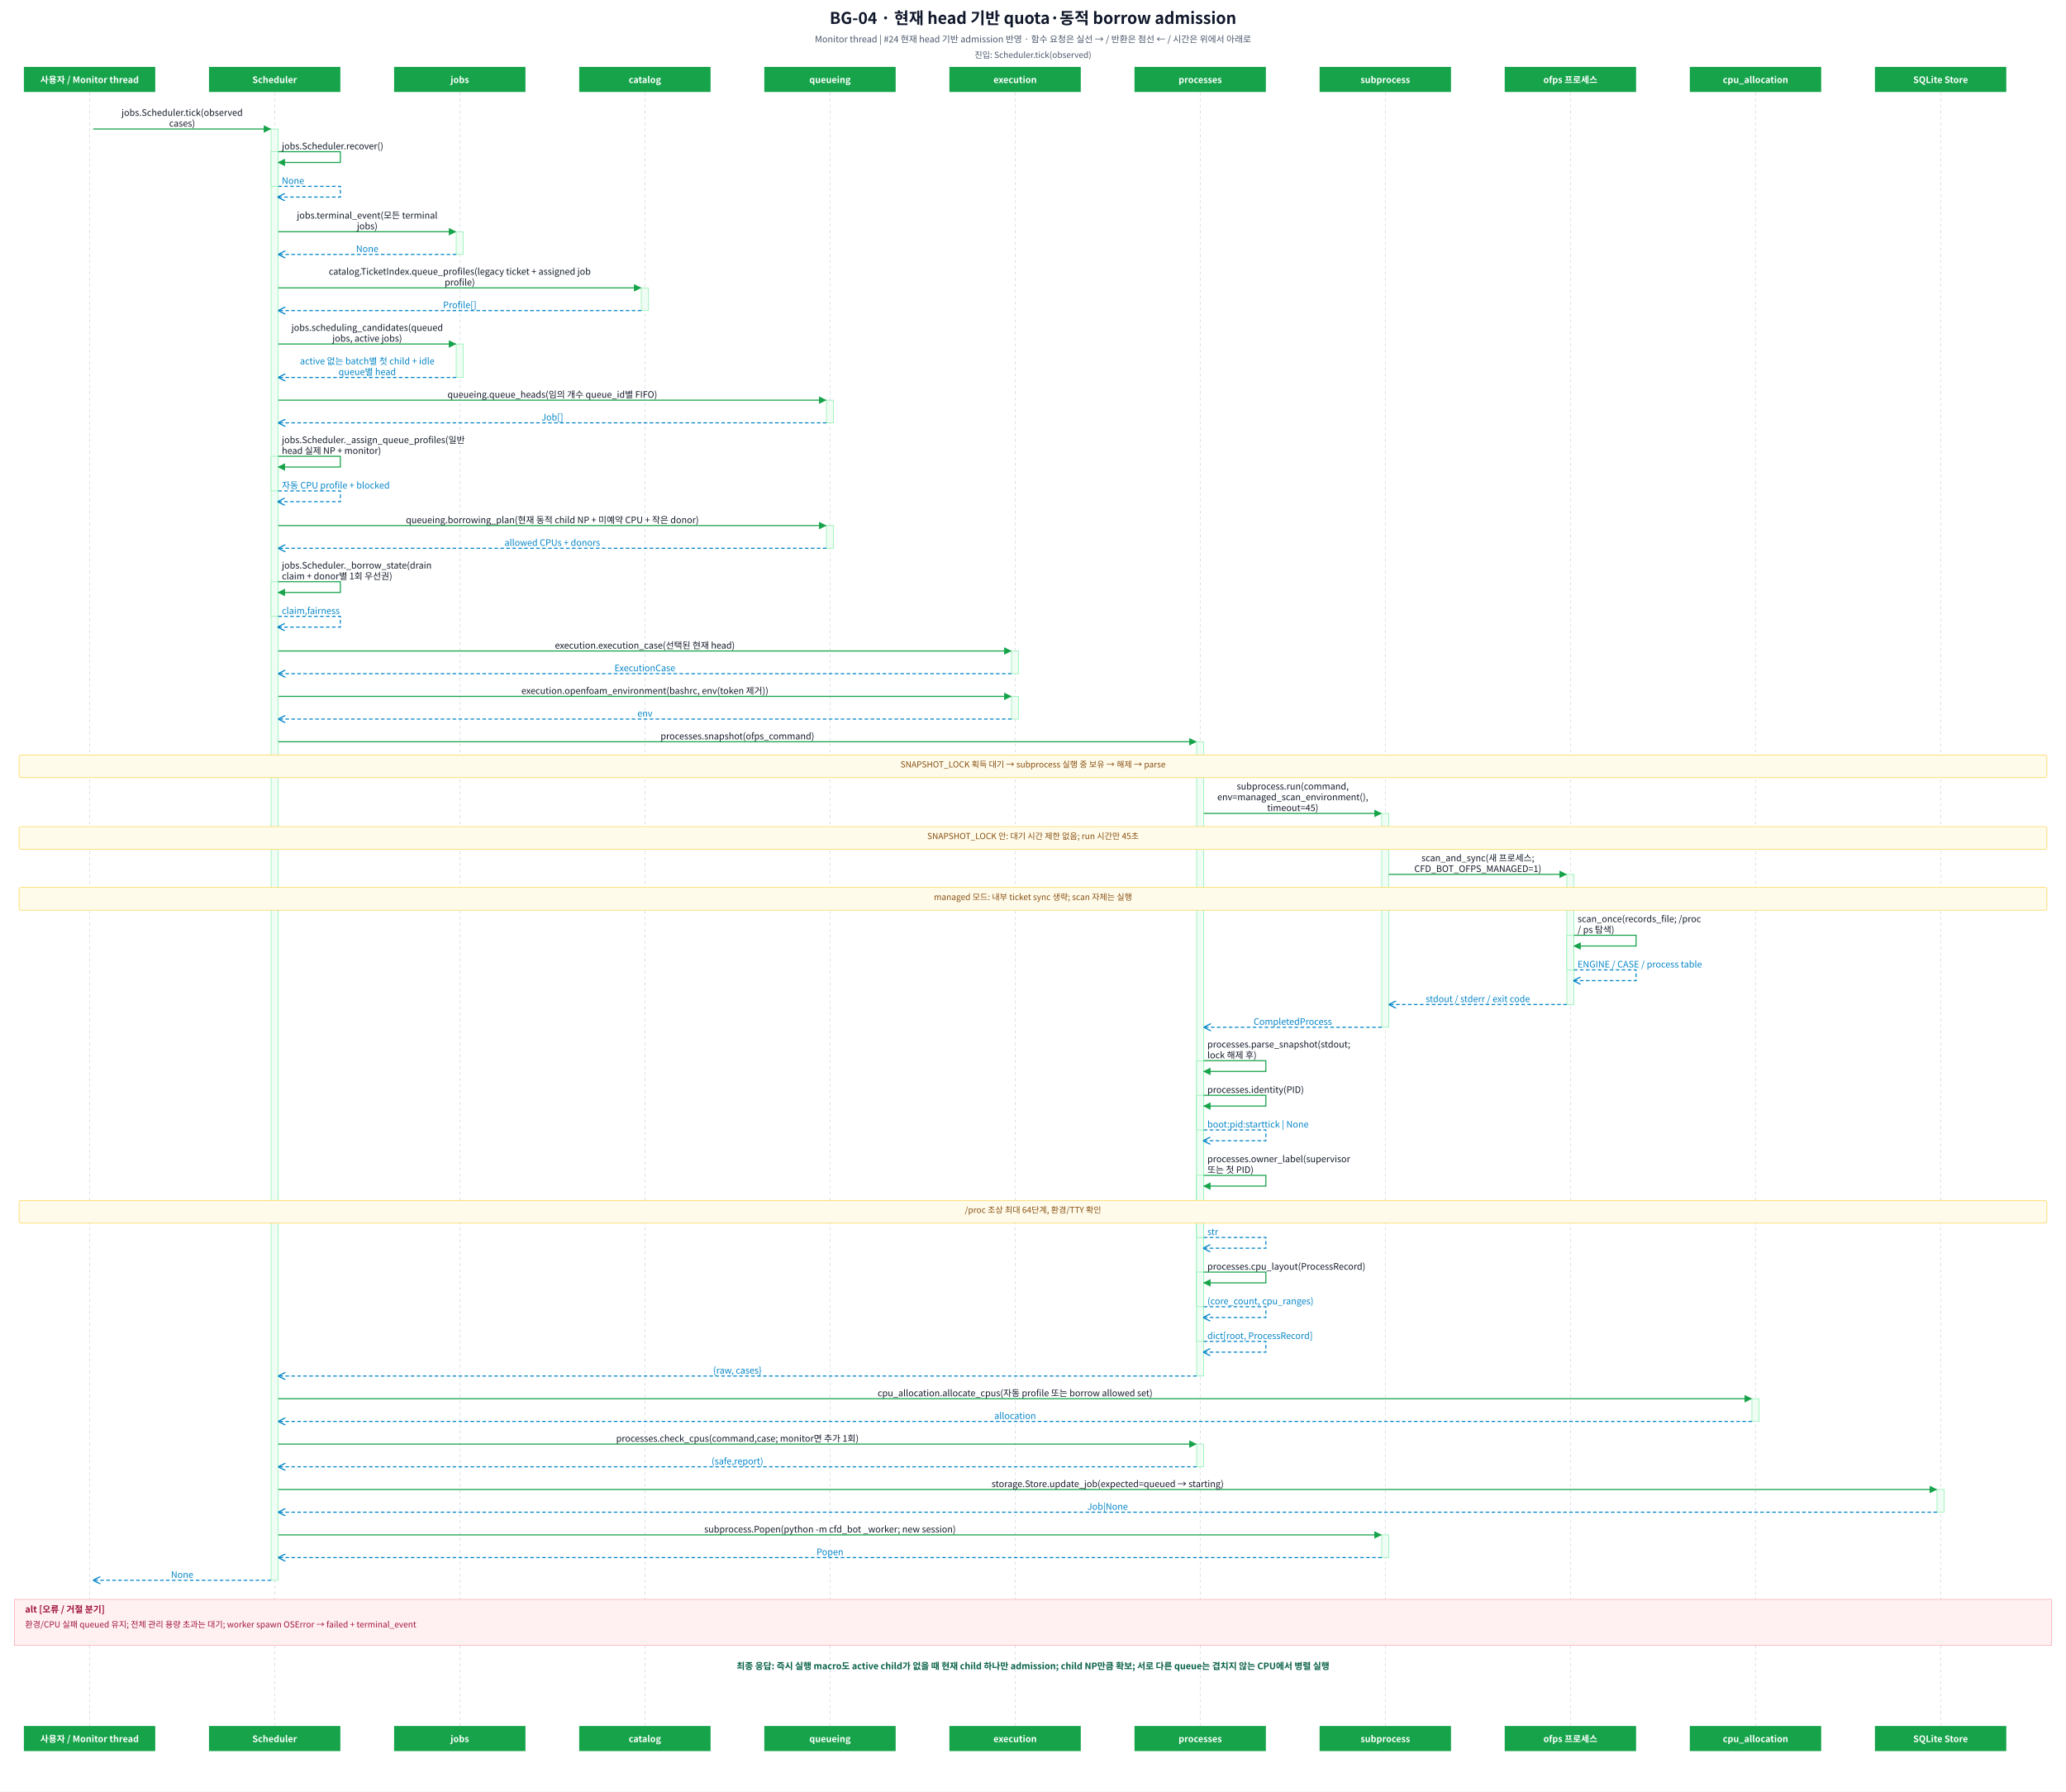
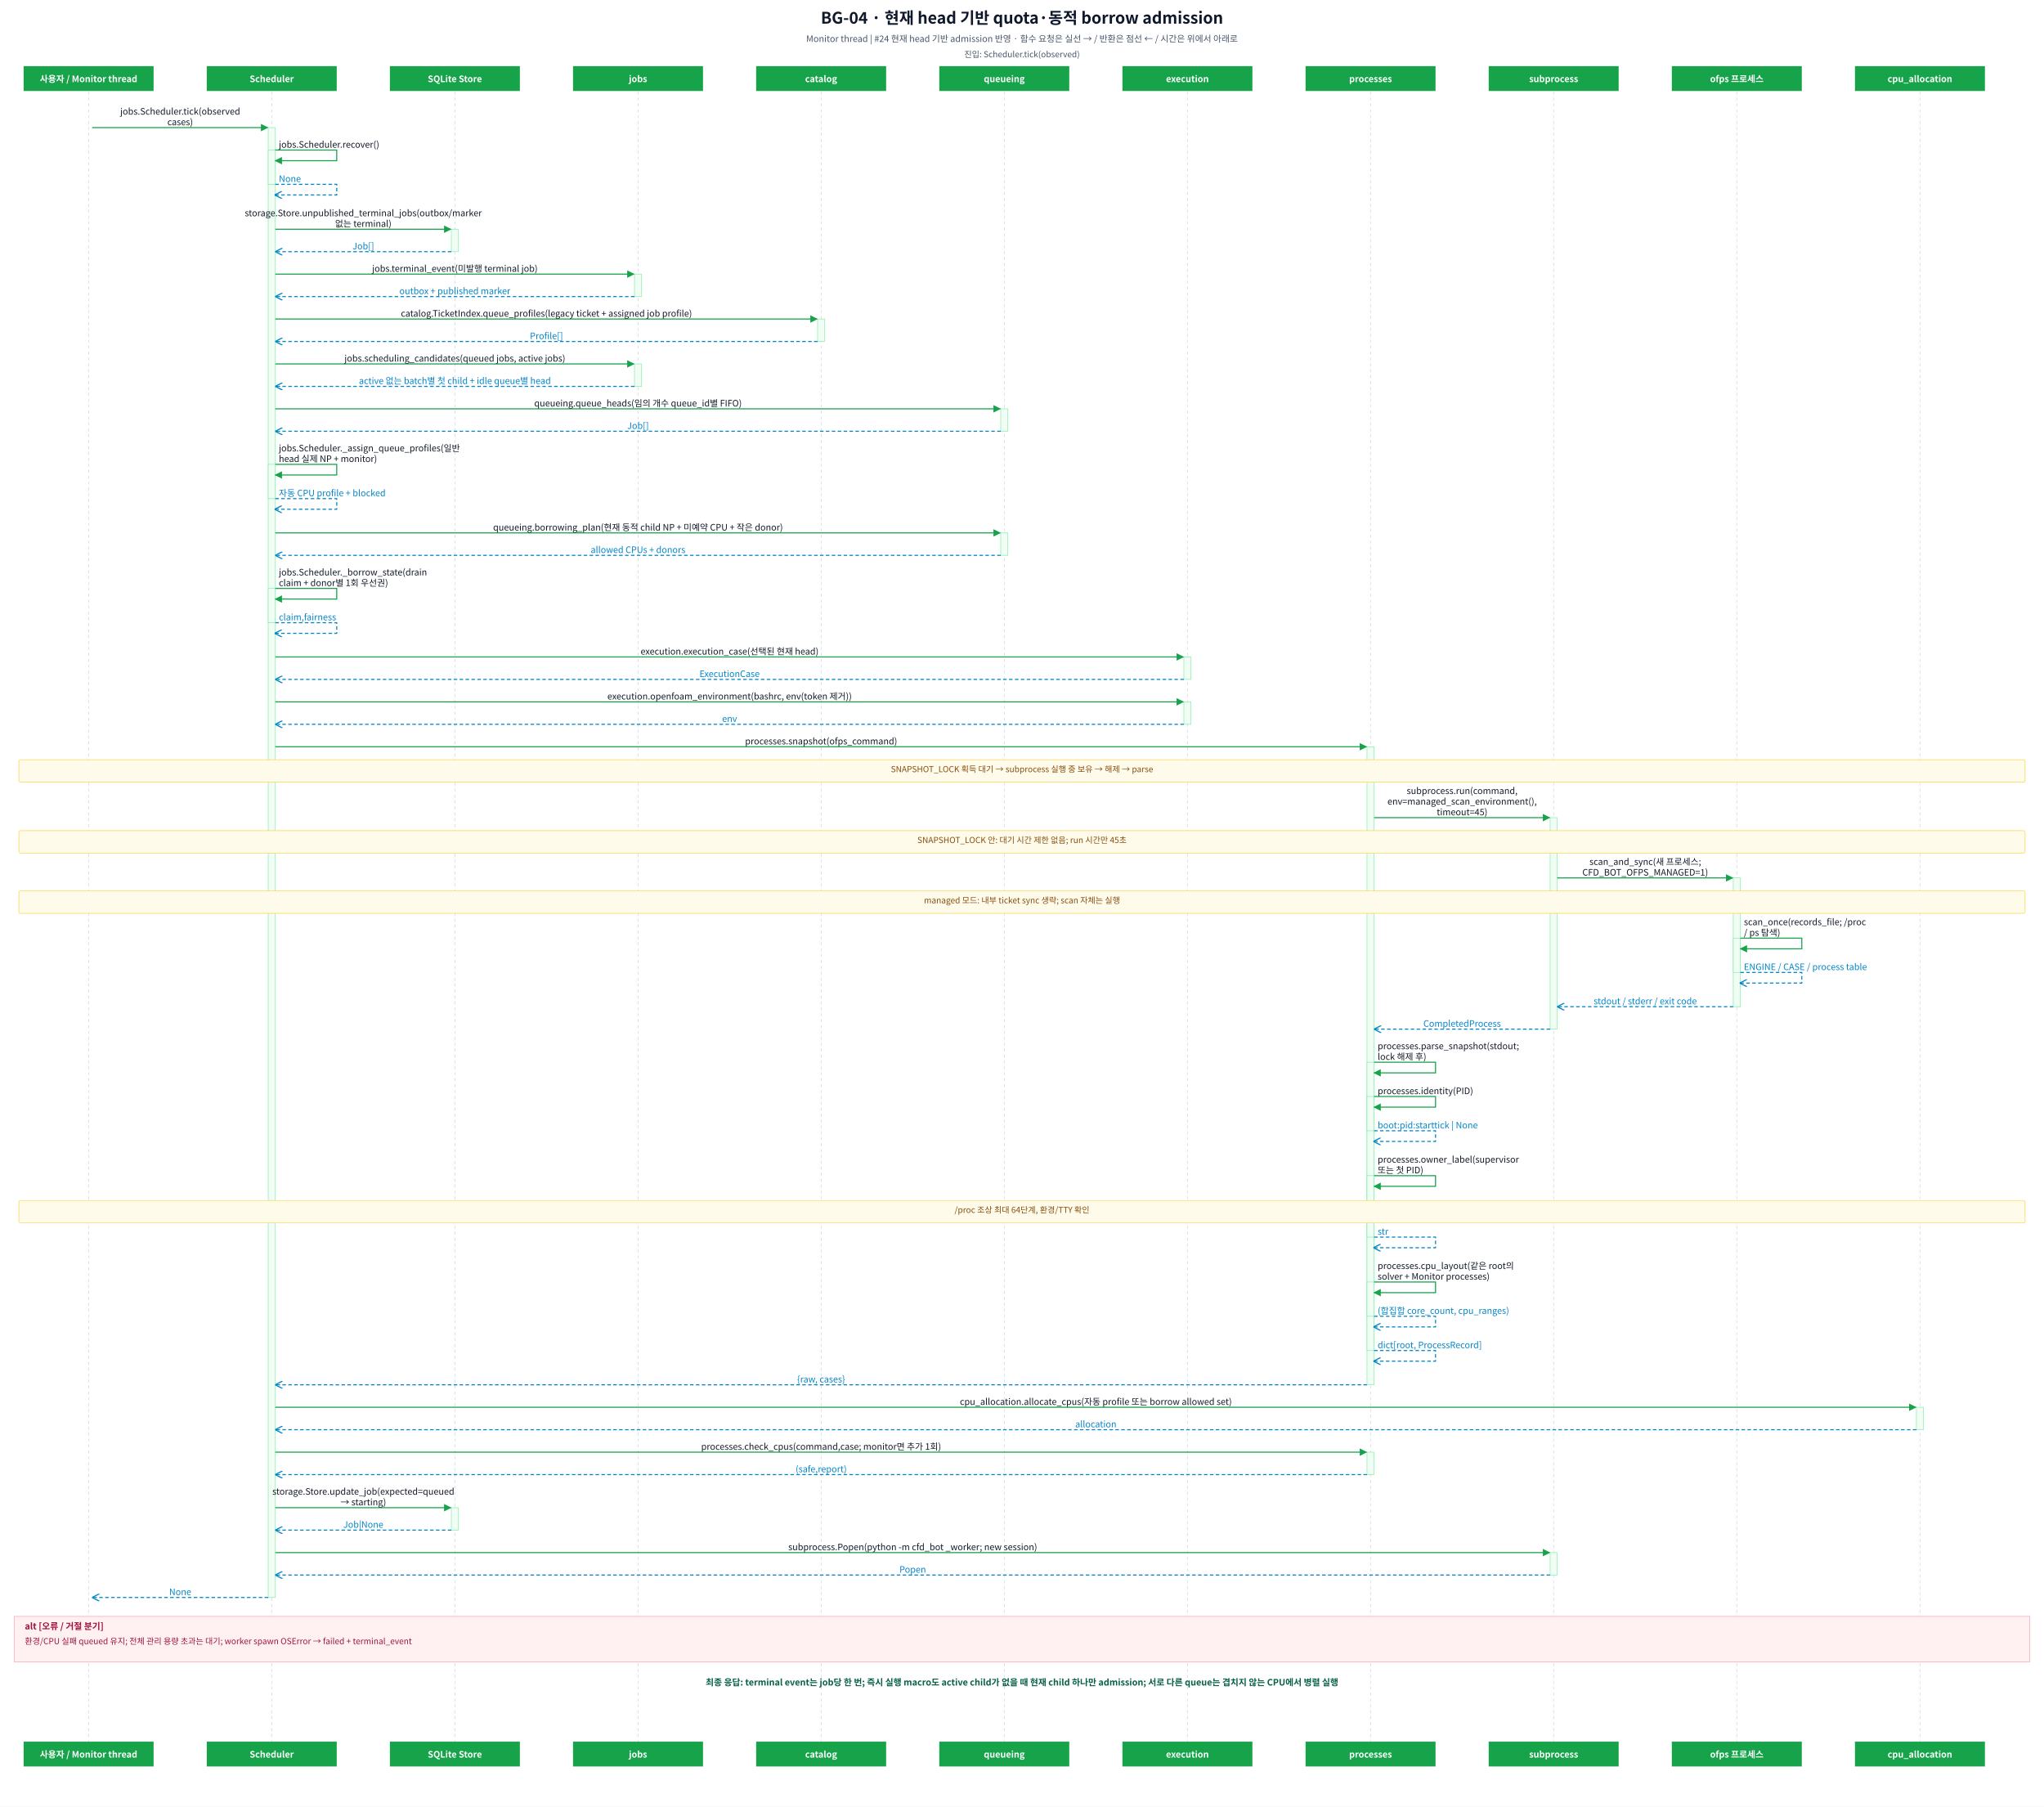
- <svg xmlns="http://www.w3.org/2000/svg" width="3460" height="3000" viewBox="0 0 3460 3000" role="img" aria-label="현재 head 기반 quota·동적 borrow admission">
+ <svg xmlns="http://www.w3.org/2000/svg" width="3460" height="3058" viewBox="0 0 3460 3058" role="img" aria-label="현재 head 기반 quota·동적 borrow admission">
  <defs>
    <marker id="req" viewBox="0 0 10 10" refX="9" refY="5" markerWidth="7" markerHeight="7" orient="auto-start-reverse">
      <path d="M0 0 L10 5 L0 10 z" fill="#16a34a" />
    </marker>
    <marker id="ret" viewBox="0 0 10 10" refX="9" refY="5" markerWidth="7" markerHeight="7" orient="auto-start-reverse">
      <path d="M0 0 L10 5 L0 10" fill="none" stroke="#0284c7" stroke-width="1.5" />
    </marker>
  </defs>
  <rect width="100%" height="100%" fill="white" />
  <g font-family="Noto Sans CJK KR, sans-serif">
    <text x="1730.0" y="40" text-anchor="middle" font-size="27" fill="#0f172a" font-weight="700">BG-04 · 현재 head 기반 quota·동적 borrow admission</text>
    <text x="1730.0" y="71" text-anchor="middle" font-size="15" fill="#475569">Monitor thread | #24 현재 head 기반 admission 반영 · 함수 요청은 실선 → / 반환은 점선 ← / 시간은 위에서 아래로</text>
    <text x="1730.0" y="97" text-anchor="middle" font-size="14" fill="#475569">진입: Scheduler.tick(observed)</text>
-     <path d="M150.0,155 V2890" stroke="#cbd5e1" stroke-dasharray="5 5" />
+     <path d="M150.0,155 V2948" stroke="#cbd5e1" stroke-dasharray="5 5" />
    <rect x="40.0" y="112" width="220" height="42" fill="#16a34a" />
    <text x="150.0" y="139" text-anchor="middle" font-size="15" fill="white" font-weight="700">사용자 / Monitor thread</text>
-     <rect x="40.0" y="2890" width="220" height="42" fill="#16a34a" />
-     <text x="150.0" y="2917" text-anchor="middle" font-size="15" fill="white" font-weight="700">사용자 / Monitor thread</text>
-     <path d="M460.0,155 V2890" stroke="#cbd5e1" stroke-dasharray="5 5" />
+     <rect x="40.0" y="2948" width="220" height="42" fill="#16a34a" />
+     <text x="150.0" y="2975" text-anchor="middle" font-size="15" fill="white" font-weight="700">사용자 / Monitor thread</text>
+     <path d="M460.0,155 V2948" stroke="#cbd5e1" stroke-dasharray="5 5" />
    <rect x="350.0" y="112" width="220" height="42" fill="#16a34a" />
    <text x="460.0" y="139" text-anchor="middle" font-size="15" fill="white" font-weight="700">Scheduler</text>
-     <rect x="350.0" y="2890" width="220" height="42" fill="#16a34a" />
-     <text x="460.0" y="2917" text-anchor="middle" font-size="15" fill="white" font-weight="700">Scheduler</text>
-     <path d="M770.0,155 V2890" stroke="#cbd5e1" stroke-dasharray="5 5" />
+     <rect x="350.0" y="2948" width="220" height="42" fill="#16a34a" />
+     <text x="460.0" y="2975" text-anchor="middle" font-size="15" fill="white" font-weight="700">Scheduler</text>
+     <path d="M770.0,155 V2948" stroke="#cbd5e1" stroke-dasharray="5 5" />
    <rect x="660.0" y="112" width="220" height="42" fill="#16a34a" />
-     <text x="770.0" y="139" text-anchor="middle" font-size="15" fill="white" font-weight="700">jobs</text>
-     <rect x="660.0" y="2890" width="220" height="42" fill="#16a34a" />
-     <text x="770.0" y="2917" text-anchor="middle" font-size="15" fill="white" font-weight="700">jobs</text>
-     <path d="M1080.0,155 V2890" stroke="#cbd5e1" stroke-dasharray="5 5" />
+     <text x="770.0" y="139" text-anchor="middle" font-size="15" fill="white" font-weight="700">SQLite Store</text>
+     <rect x="660.0" y="2948" width="220" height="42" fill="#16a34a" />
+     <text x="770.0" y="2975" text-anchor="middle" font-size="15" fill="white" font-weight="700">SQLite Store</text>
+     <path d="M1080.0,155 V2948" stroke="#cbd5e1" stroke-dasharray="5 5" />
    <rect x="970.0" y="112" width="220" height="42" fill="#16a34a" />
-     <text x="1080.0" y="139" text-anchor="middle" font-size="15" fill="white" font-weight="700">catalog</text>
-     <rect x="970.0" y="2890" width="220" height="42" fill="#16a34a" />
-     <text x="1080.0" y="2917" text-anchor="middle" font-size="15" fill="white" font-weight="700">catalog</text>
-     <path d="M1390.0,155 V2890" stroke="#cbd5e1" stroke-dasharray="5 5" />
+     <text x="1080.0" y="139" text-anchor="middle" font-size="15" fill="white" font-weight="700">jobs</text>
+     <rect x="970.0" y="2948" width="220" height="42" fill="#16a34a" />
+     <text x="1080.0" y="2975" text-anchor="middle" font-size="15" fill="white" font-weight="700">jobs</text>
+     <path d="M1390.0,155 V2948" stroke="#cbd5e1" stroke-dasharray="5 5" />
    <rect x="1280.0" y="112" width="220" height="42" fill="#16a34a" />
-     <text x="1390.0" y="139" text-anchor="middle" font-size="15" fill="white" font-weight="700">queueing</text>
-     <rect x="1280.0" y="2890" width="220" height="42" fill="#16a34a" />
-     <text x="1390.0" y="2917" text-anchor="middle" font-size="15" fill="white" font-weight="700">queueing</text>
-     <path d="M1700.0,155 V2890" stroke="#cbd5e1" stroke-dasharray="5 5" />
+     <text x="1390.0" y="139" text-anchor="middle" font-size="15" fill="white" font-weight="700">catalog</text>
+     <rect x="1280.0" y="2948" width="220" height="42" fill="#16a34a" />
+     <text x="1390.0" y="2975" text-anchor="middle" font-size="15" fill="white" font-weight="700">catalog</text>
+     <path d="M1700.0,155 V2948" stroke="#cbd5e1" stroke-dasharray="5 5" />
    <rect x="1590.0" y="112" width="220" height="42" fill="#16a34a" />
-     <text x="1700.0" y="139" text-anchor="middle" font-size="15" fill="white" font-weight="700">execution</text>
-     <rect x="1590.0" y="2890" width="220" height="42" fill="#16a34a" />
-     <text x="1700.0" y="2917" text-anchor="middle" font-size="15" fill="white" font-weight="700">execution</text>
-     <path d="M2010.0,155 V2890" stroke="#cbd5e1" stroke-dasharray="5 5" />
+     <text x="1700.0" y="139" text-anchor="middle" font-size="15" fill="white" font-weight="700">queueing</text>
+     <rect x="1590.0" y="2948" width="220" height="42" fill="#16a34a" />
+     <text x="1700.0" y="2975" text-anchor="middle" font-size="15" fill="white" font-weight="700">queueing</text>
+     <path d="M2010.0,155 V2948" stroke="#cbd5e1" stroke-dasharray="5 5" />
    <rect x="1900.0" y="112" width="220" height="42" fill="#16a34a" />
-     <text x="2010.0" y="139" text-anchor="middle" font-size="15" fill="white" font-weight="700">processes</text>
-     <rect x="1900.0" y="2890" width="220" height="42" fill="#16a34a" />
-     <text x="2010.0" y="2917" text-anchor="middle" font-size="15" fill="white" font-weight="700">processes</text>
-     <path d="M2320.0,155 V2890" stroke="#cbd5e1" stroke-dasharray="5 5" />
+     <text x="2010.0" y="139" text-anchor="middle" font-size="15" fill="white" font-weight="700">execution</text>
+     <rect x="1900.0" y="2948" width="220" height="42" fill="#16a34a" />
+     <text x="2010.0" y="2975" text-anchor="middle" font-size="15" fill="white" font-weight="700">execution</text>
+     <path d="M2320.0,155 V2948" stroke="#cbd5e1" stroke-dasharray="5 5" />
    <rect x="2210.0" y="112" width="220" height="42" fill="#16a34a" />
-     <text x="2320.0" y="139" text-anchor="middle" font-size="15" fill="white" font-weight="700">subprocess</text>
-     <rect x="2210.0" y="2890" width="220" height="42" fill="#16a34a" />
-     <text x="2320.0" y="2917" text-anchor="middle" font-size="15" fill="white" font-weight="700">subprocess</text>
-     <path d="M2630.0,155 V2890" stroke="#cbd5e1" stroke-dasharray="5 5" />
+     <text x="2320.0" y="139" text-anchor="middle" font-size="15" fill="white" font-weight="700">processes</text>
+     <rect x="2210.0" y="2948" width="220" height="42" fill="#16a34a" />
+     <text x="2320.0" y="2975" text-anchor="middle" font-size="15" fill="white" font-weight="700">processes</text>
+     <path d="M2630.0,155 V2948" stroke="#cbd5e1" stroke-dasharray="5 5" />
    <rect x="2520.0" y="112" width="220" height="42" fill="#16a34a" />
-     <text x="2630.0" y="139" text-anchor="middle" font-size="15" fill="white" font-weight="700">ofps 프로세스</text>
-     <rect x="2520.0" y="2890" width="220" height="42" fill="#16a34a" />
-     <text x="2630.0" y="2917" text-anchor="middle" font-size="15" fill="white" font-weight="700">ofps 프로세스</text>
-     <path d="M2940.0,155 V2890" stroke="#cbd5e1" stroke-dasharray="5 5" />
+     <text x="2630.0" y="139" text-anchor="middle" font-size="15" fill="white" font-weight="700">subprocess</text>
+     <rect x="2520.0" y="2948" width="220" height="42" fill="#16a34a" />
+     <text x="2630.0" y="2975" text-anchor="middle" font-size="15" fill="white" font-weight="700">subprocess</text>
+     <path d="M2940.0,155 V2948" stroke="#cbd5e1" stroke-dasharray="5 5" />
    <rect x="2830.0" y="112" width="220" height="42" fill="#16a34a" />
-     <text x="2940.0" y="139" text-anchor="middle" font-size="15" fill="white" font-weight="700">cpu_allocation</text>
-     <rect x="2830.0" y="2890" width="220" height="42" fill="#16a34a" />
-     <text x="2940.0" y="2917" text-anchor="middle" font-size="15" fill="white" font-weight="700">cpu_allocation</text>
-     <path d="M3250.0,155 V2890" stroke="#cbd5e1" stroke-dasharray="5 5" />
+     <text x="2940.0" y="139" text-anchor="middle" font-size="15" fill="white" font-weight="700">ofps 프로세스</text>
+     <rect x="2830.0" y="2948" width="220" height="42" fill="#16a34a" />
+     <text x="2940.0" y="2975" text-anchor="middle" font-size="15" fill="white" font-weight="700">ofps 프로세스</text>
+     <path d="M3250.0,155 V2948" stroke="#cbd5e1" stroke-dasharray="5 5" />
    <rect x="3140.0" y="112" width="220" height="42" fill="#16a34a" />
-     <text x="3250.0" y="139" text-anchor="middle" font-size="15" fill="white" font-weight="700">SQLite Store</text>
-     <rect x="3140.0" y="2890" width="220" height="42" fill="#16a34a" />
-     <text x="3250.0" y="2917" text-anchor="middle" font-size="15" fill="white" font-weight="700">SQLite Store</text>
-     <rect x="454.0" y="216" width="12" height="2430" fill="#f0fdf4" stroke="#86efac" />
-     <rect x="2004.0" y="1242" width="12" height="1062" fill="#f0fdf4" stroke="#86efac" />
-     <rect x="2004.0" y="1776" width="12" height="470" fill="#f0fdf4" stroke="#86efac" />
-     <rect x="2314.0" y="1362" width="12" height="358" fill="#f0fdf4" stroke="#86efac" />
-     <rect x="2624.0" y="1464" width="12" height="218" fill="#f0fdf4" stroke="#86efac" />
-     <rect x="2004.0" y="1968" width="12" height="104" fill="#f0fdf4" stroke="#86efac" />
+     <text x="3250.0" y="139" text-anchor="middle" font-size="15" fill="white" font-weight="700">cpu_allocation</text>
+     <rect x="3140.0" y="2948" width="220" height="42" fill="#16a34a" />
+     <text x="3250.0" y="2975" text-anchor="middle" font-size="15" fill="white" font-weight="700">cpu_allocation</text>
+     <rect x="454.0" y="216" width="12" height="2488" fill="#f0fdf4" stroke="#86efac" />
+     <rect x="2314.0" y="1264" width="12" height="1080" fill="#f0fdf4" stroke="#86efac" />
+     <rect x="2314.0" y="1798" width="12" height="488" fill="#f0fdf4" stroke="#86efac" />
+     <rect x="2624.0" y="1384" width="12" height="358" fill="#f0fdf4" stroke="#86efac" />
+     <rect x="2934.0" y="1486" width="12" height="218" fill="#f0fdf4" stroke="#86efac" />
+     <rect x="2314.0" y="1990" width="12" height="104" fill="#f0fdf4" stroke="#86efac" />
    <rect x="454.0" y="254" width="12" height="58" fill="#f0fdf4" stroke="#86efac" />
-     <rect x="454.0" y="764" width="12" height="58" fill="#f0fdf4" stroke="#86efac" />
-     <rect x="454.0" y="974" width="12" height="58" fill="#f0fdf4" stroke="#86efac" />
-     <rect x="2624.0" y="1566" width="12" height="58" fill="#f0fdf4" stroke="#86efac" />
-     <rect x="2004.0" y="1834" width="12" height="58" fill="#f0fdf4" stroke="#86efac" />
-     <rect x="2004.0" y="2130" width="12" height="58" fill="#f0fdf4" stroke="#86efac" />
-     <rect x="764.0" y="576" width="12" height="56" fill="#f0fdf4" stroke="#86efac" />
+     <rect x="454.0" y="786" width="12" height="58" fill="#f0fdf4" stroke="#86efac" />
+     <rect x="454.0" y="996" width="12" height="58" fill="#f0fdf4" stroke="#86efac" />
+     <rect x="2934.0" y="1588" width="12" height="58" fill="#f0fdf4" stroke="#86efac" />
+     <rect x="2314.0" y="1856" width="12" height="58" fill="#f0fdf4" stroke="#86efac" />
+     <rect x="2314.0" y="2170" width="12" height="58" fill="#f0fdf4" stroke="#86efac" />
    <rect x="764.0" y="388" width="12" height="38" fill="#f0fdf4" stroke="#86efac" />
-     <rect x="1074.0" y="482" width="12" height="38" fill="#f0fdf4" stroke="#86efac" />
-     <rect x="1384.0" y="670" width="12" height="38" fill="#f0fdf4" stroke="#86efac" />
-     <rect x="1384.0" y="880" width="12" height="38" fill="#f0fdf4" stroke="#86efac" />
-     <rect x="1694.0" y="1090" width="12" height="38" fill="#f0fdf4" stroke="#86efac" />
-     <rect x="1694.0" y="1166" width="12" height="38" fill="#f0fdf4" stroke="#86efac" />
-     <rect x="2934.0" y="2342" width="12" height="38" fill="#f0fdf4" stroke="#86efac" />
-     <rect x="2004.0" y="2418" width="12" height="38" fill="#f0fdf4" stroke="#86efac" />
-     <rect x="3244.0" y="2494" width="12" height="38" fill="#f0fdf4" stroke="#86efac" />
-     <rect x="2314.0" y="2570" width="12" height="38" fill="#f0fdf4" stroke="#86efac" />
+     <rect x="1074.0" y="464" width="12" height="38" fill="#f0fdf4" stroke="#86efac" />
+     <rect x="1384.0" y="540" width="12" height="38" fill="#f0fdf4" stroke="#86efac" />
+     <rect x="1074.0" y="616" width="12" height="38" fill="#f0fdf4" stroke="#86efac" />
+     <rect x="1694.0" y="692" width="12" height="38" fill="#f0fdf4" stroke="#86efac" />
+     <rect x="1694.0" y="902" width="12" height="38" fill="#f0fdf4" stroke="#86efac" />
+     <rect x="2004.0" y="1112" width="12" height="38" fill="#f0fdf4" stroke="#86efac" />
+     <rect x="2004.0" y="1188" width="12" height="38" fill="#f0fdf4" stroke="#86efac" />
+     <rect x="3244.0" y="2382" width="12" height="38" fill="#f0fdf4" stroke="#86efac" />
+     <rect x="2314.0" y="2458" width="12" height="38" fill="#f0fdf4" stroke="#86efac" />
+     <rect x="764.0" y="2552" width="12" height="38" fill="#f0fdf4" stroke="#86efac" />
+     <rect x="2624.0" y="2628" width="12" height="38" fill="#f0fdf4" stroke="#86efac" />
    <path d="M156.0,216 H453.0" fill="none" stroke="#16a34a" stroke-width="1.8" marker-end="url(#req)" />
    <text x="305.0" y="194" text-anchor="middle" font-size="15" fill="#111827">jobs.Scheduler.tick(observed</text>
    <text x="305.0" y="212" text-anchor="middle" font-size="15" fill="#111827">cases)</text>
    <path d="M466.0,254 H570.0 V272 H466.0" fill="none" stroke="#16a34a" stroke-width="1.8" marker-end="url(#req)" />
    <text x="472.0" y="250" text-anchor="start" font-size="15" fill="#111827">jobs.Scheduler.recover()</text>
    <path d="M466.0,312 H570.0 V330 H466.0" fill="none" stroke="#0284c7" stroke-width="1.8" stroke-dasharray="6 4" marker-end="url(#ret)" />
    <text x="472.0" y="308" text-anchor="start" font-size="15" fill="#0284c7">None</text>
    <path d="M466.0,388 H763.0" fill="none" stroke="#16a34a" stroke-width="1.8" marker-end="url(#req)" />
-     <text x="615.0" y="366" text-anchor="middle" font-size="15" fill="#111827">jobs.terminal_event(모든 terminal</text>
-     <text x="615.0" y="384" text-anchor="middle" font-size="15" fill="#111827">jobs)</text>
+     <text x="615.0" y="366" text-anchor="middle" font-size="15" fill="#111827">storage.Store.unpublished_terminal_jobs(outbox/marker</text>
+     <text x="615.0" y="384" text-anchor="middle" font-size="15" fill="#111827">없는 terminal)</text>
    <path d="M764.0,426 H467.0" fill="none" stroke="#0284c7" stroke-width="1.8" stroke-dasharray="6 4" marker-end="url(#ret)" />
-     <text x="615.0" y="422" text-anchor="middle" font-size="15" fill="#0284c7">None</text>
-     <path d="M466.0,482 H1073.0" fill="none" stroke="#16a34a" stroke-width="1.8" marker-end="url(#req)" />
-     <text x="770.0" y="460" text-anchor="middle" font-size="15" fill="#111827">catalog.TicketIndex.queue_profiles(legacy ticket + assigned job</text>
-     <text x="770.0" y="478" text-anchor="middle" font-size="15" fill="#111827">profile)</text>
-     <path d="M1074.0,520 H467.0" fill="none" stroke="#0284c7" stroke-width="1.8" stroke-dasharray="6 4" marker-end="url(#ret)" />
-     <text x="770.0" y="516" text-anchor="middle" font-size="15" fill="#0284c7">Profile[]</text>
-     <path d="M466.0,576 H763.0" fill="none" stroke="#16a34a" stroke-width="1.8" marker-end="url(#req)" />
-     <text x="615.0" y="554" text-anchor="middle" font-size="15" fill="#111827">jobs.scheduling_candidates(queued</text>
-     <text x="615.0" y="572" text-anchor="middle" font-size="15" fill="#111827">jobs, active jobs)</text>
-     <path d="M764.0,632 H467.0" fill="none" stroke="#0284c7" stroke-width="1.8" stroke-dasharray="6 4" marker-end="url(#ret)" />
-     <text x="615.0" y="610" text-anchor="middle" font-size="15" fill="#0284c7">active 없는 batch별 첫 child + idle</text>
-     <text x="615.0" y="628" text-anchor="middle" font-size="15" fill="#0284c7">queue별 head</text>
-     <path d="M466.0,670 H1383.0" fill="none" stroke="#16a34a" stroke-width="1.8" marker-end="url(#req)" />
-     <text x="925.0" y="666" text-anchor="middle" font-size="15" fill="#111827">queueing.queue_heads(임의 개수 queue_id별 FIFO)</text>
-     <path d="M1384.0,708 H467.0" fill="none" stroke="#0284c7" stroke-width="1.8" stroke-dasharray="6 4" marker-end="url(#ret)" />
-     <text x="925.0" y="704" text-anchor="middle" font-size="15" fill="#0284c7">Job[]</text>
-     <path d="M466.0,764 H570.0 V782 H466.0" fill="none" stroke="#16a34a" stroke-width="1.8" marker-end="url(#req)" />
-     <text x="472.0" y="742" text-anchor="start" font-size="15" fill="#111827">jobs.Scheduler._assign_queue_profiles(일반</text>
-     <text x="472.0" y="760" text-anchor="start" font-size="15" fill="#111827">head 실제 NP + monitor)</text>
-     <path d="M466.0,822 H570.0 V840 H466.0" fill="none" stroke="#0284c7" stroke-width="1.8" stroke-dasharray="6 4" marker-end="url(#ret)" />
-     <text x="472.0" y="818" text-anchor="start" font-size="15" fill="#0284c7">자동 CPU profile + blocked</text>
-     <path d="M466.0,880 H1383.0" fill="none" stroke="#16a34a" stroke-width="1.8" marker-end="url(#req)" />
-     <text x="925.0" y="876" text-anchor="middle" font-size="15" fill="#111827">queueing.borrowing_plan(현재 동적 child NP + 미예약 CPU + 작은 donor)</text>
-     <path d="M1384.0,918 H467.0" fill="none" stroke="#0284c7" stroke-width="1.8" stroke-dasharray="6 4" marker-end="url(#ret)" />
-     <text x="925.0" y="914" text-anchor="middle" font-size="15" fill="#0284c7">allowed CPUs + donors</text>
-     <path d="M466.0,974 H570.0 V992 H466.0" fill="none" stroke="#16a34a" stroke-width="1.8" marker-end="url(#req)" />
-     <text x="472.0" y="952" text-anchor="start" font-size="15" fill="#111827">jobs.Scheduler._borrow_state(drain</text>
-     <text x="472.0" y="970" text-anchor="start" font-size="15" fill="#111827">claim + donor별 1회 우선권)</text>
-     <path d="M466.0,1032 H570.0 V1050 H466.0" fill="none" stroke="#0284c7" stroke-width="1.8" stroke-dasharray="6 4" marker-end="url(#ret)" />
-     <text x="472.0" y="1028" text-anchor="start" font-size="15" fill="#0284c7">claim,fairness</text>
-     <path d="M466.0,1090 H1693.0" fill="none" stroke="#16a34a" stroke-width="1.8" marker-end="url(#req)" />
-     <text x="1080.0" y="1086" text-anchor="middle" font-size="15" fill="#111827">execution.execution_case(선택된 현재 head)</text>
-     <path d="M1694.0,1128 H467.0" fill="none" stroke="#0284c7" stroke-width="1.8" stroke-dasharray="6 4" marker-end="url(#ret)" />
-     <text x="1080.0" y="1124" text-anchor="middle" font-size="15" fill="#0284c7">ExecutionCase</text>
-     <path d="M466.0,1166 H1693.0" fill="none" stroke="#16a34a" stroke-width="1.8" marker-end="url(#req)" />
-     <text x="1080.0" y="1162" text-anchor="middle" font-size="15" fill="#111827">execution.openfoam_environment(bashrc, env(token 제거))</text>
-     <path d="M1694.0,1204 H467.0" fill="none" stroke="#0284c7" stroke-width="1.8" stroke-dasharray="6 4" marker-end="url(#ret)" />
-     <text x="1080.0" y="1200" text-anchor="middle" font-size="15" fill="#0284c7">env</text>
-     <path d="M466.0,1242 H2003.0" fill="none" stroke="#16a34a" stroke-width="1.8" marker-end="url(#req)" />
+     <text x="615.0" y="422" text-anchor="middle" font-size="15" fill="#0284c7">Job[]</text>
+     <path d="M466.0,464 H1073.0" fill="none" stroke="#16a34a" stroke-width="1.8" marker-end="url(#req)" />
+     <text x="770.0" y="460" text-anchor="middle" font-size="15" fill="#111827">jobs.terminal_event(미발행 terminal job)</text>
+     <path d="M1074.0,502 H467.0" fill="none" stroke="#0284c7" stroke-width="1.8" stroke-dasharray="6 4" marker-end="url(#ret)" />
+     <text x="770.0" y="498" text-anchor="middle" font-size="15" fill="#0284c7">outbox + published marker</text>
+     <path d="M466.0,540 H1383.0" fill="none" stroke="#16a34a" stroke-width="1.8" marker-end="url(#req)" />
+     <text x="925.0" y="536" text-anchor="middle" font-size="15" fill="#111827">catalog.TicketIndex.queue_profiles(legacy ticket + assigned job profile)</text>
+     <path d="M1384.0,578 H467.0" fill="none" stroke="#0284c7" stroke-width="1.8" stroke-dasharray="6 4" marker-end="url(#ret)" />
+     <text x="925.0" y="574" text-anchor="middle" font-size="15" fill="#0284c7">Profile[]</text>
+     <path d="M466.0,616 H1073.0" fill="none" stroke="#16a34a" stroke-width="1.8" marker-end="url(#req)" />
+     <text x="770.0" y="612" text-anchor="middle" font-size="15" fill="#111827">jobs.scheduling_candidates(queued jobs, active jobs)</text>
+     <path d="M1074.0,654 H467.0" fill="none" stroke="#0284c7" stroke-width="1.8" stroke-dasharray="6 4" marker-end="url(#ret)" />
+     <text x="770.0" y="650" text-anchor="middle" font-size="15" fill="#0284c7">active 없는 batch별 첫 child + idle queue별 head</text>
+     <path d="M466.0,692 H1693.0" fill="none" stroke="#16a34a" stroke-width="1.8" marker-end="url(#req)" />
+     <text x="1080.0" y="688" text-anchor="middle" font-size="15" fill="#111827">queueing.queue_heads(임의 개수 queue_id별 FIFO)</text>
+     <path d="M1694.0,730 H467.0" fill="none" stroke="#0284c7" stroke-width="1.8" stroke-dasharray="6 4" marker-end="url(#ret)" />
+     <text x="1080.0" y="726" text-anchor="middle" font-size="15" fill="#0284c7">Job[]</text>
+     <path d="M466.0,786 H570.0 V804 H466.0" fill="none" stroke="#16a34a" stroke-width="1.8" marker-end="url(#req)" />
+     <text x="472.0" y="764" text-anchor="start" font-size="15" fill="#111827">jobs.Scheduler._assign_queue_profiles(일반</text>
+     <text x="472.0" y="782" text-anchor="start" font-size="15" fill="#111827">head 실제 NP + monitor)</text>
+     <path d="M466.0,844 H570.0 V862 H466.0" fill="none" stroke="#0284c7" stroke-width="1.8" stroke-dasharray="6 4" marker-end="url(#ret)" />
+     <text x="472.0" y="840" text-anchor="start" font-size="15" fill="#0284c7">자동 CPU profile + blocked</text>
+     <path d="M466.0,902 H1693.0" fill="none" stroke="#16a34a" stroke-width="1.8" marker-end="url(#req)" />
+     <text x="1080.0" y="898" text-anchor="middle" font-size="15" fill="#111827">queueing.borrowing_plan(현재 동적 child NP + 미예약 CPU + 작은 donor)</text>
+     <path d="M1694.0,940 H467.0" fill="none" stroke="#0284c7" stroke-width="1.8" stroke-dasharray="6 4" marker-end="url(#ret)" />
+     <text x="1080.0" y="936" text-anchor="middle" font-size="15" fill="#0284c7">allowed CPUs + donors</text>
+     <path d="M466.0,996 H570.0 V1014 H466.0" fill="none" stroke="#16a34a" stroke-width="1.8" marker-end="url(#req)" />
+     <text x="472.0" y="974" text-anchor="start" font-size="15" fill="#111827">jobs.Scheduler._borrow_state(drain</text>
+     <text x="472.0" y="992" text-anchor="start" font-size="15" fill="#111827">claim + donor별 1회 우선권)</text>
+     <path d="M466.0,1054 H570.0 V1072 H466.0" fill="none" stroke="#0284c7" stroke-width="1.8" stroke-dasharray="6 4" marker-end="url(#ret)" />
+     <text x="472.0" y="1050" text-anchor="start" font-size="15" fill="#0284c7">claim,fairness</text>
+     <path d="M466.0,1112 H2003.0" fill="none" stroke="#16a34a" stroke-width="1.8" marker-end="url(#req)" />
+     <text x="1235.0" y="1108" text-anchor="middle" font-size="15" fill="#111827">execution.execution_case(선택된 현재 head)</text>
+     <path d="M2004.0,1150 H467.0" fill="none" stroke="#0284c7" stroke-width="1.8" stroke-dasharray="6 4" marker-end="url(#ret)" />
+     <text x="1235.0" y="1146" text-anchor="middle" font-size="15" fill="#0284c7">ExecutionCase</text>
+     <path d="M466.0,1188 H2003.0" fill="none" stroke="#16a34a" stroke-width="1.8" marker-end="url(#req)" />
+     <text x="1235.0" y="1184" text-anchor="middle" font-size="15" fill="#111827">execution.openfoam_environment(bashrc, env(token 제거))</text>
+     <path d="M2004.0,1226 H467.0" fill="none" stroke="#0284c7" stroke-width="1.8" stroke-dasharray="6 4" marker-end="url(#ret)" />
+     <text x="1235.0" y="1222" text-anchor="middle" font-size="15" fill="#0284c7">env</text>
+     <path d="M466.0,1264 H2313.0" fill="none" stroke="#16a34a" stroke-width="1.8" marker-end="url(#req)" />
    <a href="D-04.svg" target="_blank">
-       <text x="1235.0" y="1238" text-anchor="middle" font-size="15" fill="#111827">processes.snapshot(ofps_command)</text>
+       <text x="1390.0" y="1260" text-anchor="middle" font-size="15" fill="#111827">processes.snapshot(ofps_command)</text>
    </a>
-     <rect x="32" y="1264" width="3396" height="38" rx="3" fill="#fffbeb" stroke="#fcd34d" />
-     <text x="1730.0" y="1285" text-anchor="middle" font-size="14" fill="#854d0e">SNAPSHOT_LOCK 획득 대기 → subprocess 실행 중 보유 → 해제 → parse</text>
-     <path d="M2016.0,1362 H2313.0" fill="none" stroke="#16a34a" stroke-width="1.8" marker-end="url(#req)" />
-     <text x="2165.0" y="1322" text-anchor="middle" font-size="15" fill="#111827">subprocess.run(command,</text>
-     <text x="2165.0" y="1340" text-anchor="middle" font-size="15" fill="#111827">env=managed_scan_environment(),</text>
-     <text x="2165.0" y="1358" text-anchor="middle" font-size="15" fill="#111827">timeout=45)</text>
-     <rect x="32" y="1384" width="3396" height="38" rx="3" fill="#fffbeb" stroke="#fcd34d" />
-     <text x="1730.0" y="1405" text-anchor="middle" font-size="14" fill="#854d0e">SNAPSHOT_LOCK 안: 대기 시간 제한 없음; run 시간만 45초</text>
-     <path d="M2326.0,1464 H2623.0" fill="none" stroke="#16a34a" stroke-width="1.8" marker-end="url(#req)" />
-     <text x="2475.0" y="1442" text-anchor="middle" font-size="15" fill="#111827">scan_and_sync(새 프로세스;</text>
-     <text x="2475.0" y="1460" text-anchor="middle" font-size="15" fill="#111827">CFD_BOT_OFPS_MANAGED=1)</text>
-     <rect x="32" y="1486" width="3396" height="38" rx="3" fill="#fffbeb" stroke="#fcd34d" />
-     <text x="1730.0" y="1507" text-anchor="middle" font-size="14" fill="#854d0e">managed 모드: 내부 ticket sync 생략; scan 자체는 실행</text>
-     <path d="M2636.0,1566 H2740.0 V1584 H2636.0" fill="none" stroke="#16a34a" stroke-width="1.8" marker-end="url(#req)" />
-     <text x="2642.0" y="1544" text-anchor="start" font-size="15" fill="#111827">scan_once(records_file; /proc</text>
-     <text x="2642.0" y="1562" text-anchor="start" font-size="15" fill="#111827">/ ps 탐색)</text>
-     <path d="M2636.0,1624 H2740.0 V1642 H2636.0" fill="none" stroke="#0284c7" stroke-width="1.8" stroke-dasharray="6 4" marker-end="url(#ret)" />
-     <text x="2642.0" y="1620" text-anchor="start" font-size="15" fill="#0284c7">ENGINE / CASE / process table</text>
-     <path d="M2624.0,1682 H2327.0" fill="none" stroke="#0284c7" stroke-width="1.8" stroke-dasharray="6 4" marker-end="url(#ret)" />
-     <text x="2475.0" y="1678" text-anchor="middle" font-size="15" fill="#0284c7">stdout / stderr / exit code</text>
-     <path d="M2314.0,1720 H2017.0" fill="none" stroke="#0284c7" stroke-width="1.8" stroke-dasharray="6 4" marker-end="url(#ret)" />
-     <text x="2165.0" y="1716" text-anchor="middle" font-size="15" fill="#0284c7">CompletedProcess</text>
-     <path d="M2016.0,1776 H2120.0 V1794 H2016.0" fill="none" stroke="#16a34a" stroke-width="1.8" marker-end="url(#req)" />
-     <text x="2022.0" y="1754" text-anchor="start" font-size="15" fill="#111827">processes.parse_snapshot(stdout;</text>
-     <text x="2022.0" y="1772" text-anchor="start" font-size="15" fill="#111827">lock 해제 후)</text>
-     <path d="M2016.0,1834 H2120.0 V1852 H2016.0" fill="none" stroke="#16a34a" stroke-width="1.8" marker-end="url(#req)" />
-     <text x="2022.0" y="1830" text-anchor="start" font-size="15" fill="#111827">processes.identity(PID)</text>
-     <path d="M2016.0,1892 H2120.0 V1910 H2016.0" fill="none" stroke="#0284c7" stroke-width="1.8" stroke-dasharray="6 4" marker-end="url(#ret)" />
-     <text x="2022.0" y="1888" text-anchor="start" font-size="15" fill="#0284c7">boot:pid:starttick | None</text>
-     <path d="M2016.0,1968 H2120.0 V1986 H2016.0" fill="none" stroke="#16a34a" stroke-width="1.8" marker-end="url(#req)" />
-     <text x="2022.0" y="1946" text-anchor="start" font-size="15" fill="#111827">processes.owner_label(supervisor</text>
-     <text x="2022.0" y="1964" text-anchor="start" font-size="15" fill="#111827">또는 첫 PID)</text>
-     <rect x="32" y="2010" width="3396" height="38" rx="3" fill="#fffbeb" stroke="#fcd34d" />
-     <text x="1730.0" y="2031" text-anchor="middle" font-size="14" fill="#854d0e">/proc 조상 최대 64단계, 환경/TTY 확인</text>
-     <path d="M2016.0,2072 H2120.0 V2090 H2016.0" fill="none" stroke="#0284c7" stroke-width="1.8" stroke-dasharray="6 4" marker-end="url(#ret)" />
-     <text x="2022.0" y="2068" text-anchor="start" font-size="15" fill="#0284c7">str</text>
-     <path d="M2016.0,2130 H2120.0 V2148 H2016.0" fill="none" stroke="#16a34a" stroke-width="1.8" marker-end="url(#req)" />
-     <text x="2022.0" y="2126" text-anchor="start" font-size="15" fill="#111827">processes.cpu_layout(ProcessRecord)</text>
-     <path d="M2016.0,2188 H2120.0 V2206 H2016.0" fill="none" stroke="#0284c7" stroke-width="1.8" stroke-dasharray="6 4" marker-end="url(#ret)" />
-     <text x="2022.0" y="2184" text-anchor="start" font-size="15" fill="#0284c7">(core_count, cpu_ranges)</text>
-     <path d="M2016.0,2246 H2120.0 V2264 H2016.0" fill="none" stroke="#0284c7" stroke-width="1.8" stroke-dasharray="6 4" marker-end="url(#ret)" />
-     <text x="2022.0" y="2242" text-anchor="start" font-size="15" fill="#0284c7">dict[root, ProcessRecord]</text>
-     <path d="M2004.0,2304 H467.0" fill="none" stroke="#0284c7" stroke-width="1.8" stroke-dasharray="6 4" marker-end="url(#ret)" />
-     <text x="1235.0" y="2300" text-anchor="middle" font-size="15" fill="#0284c7">{raw, cases}</text>
-     <path d="M466.0,2342 H2933.0" fill="none" stroke="#16a34a" stroke-width="1.8" marker-end="url(#req)" />
-     <text x="1700.0" y="2338" text-anchor="middle" font-size="15" fill="#111827">cpu_allocation.allocate_cpus(자동 profile 또는 borrow allowed set)</text>
-     <path d="M2934.0,2380 H467.0" fill="none" stroke="#0284c7" stroke-width="1.8" stroke-dasharray="6 4" marker-end="url(#ret)" />
-     <text x="1700.0" y="2376" text-anchor="middle" font-size="15" fill="#0284c7">allocation</text>
-     <path d="M466.0,2418 H2003.0" fill="none" stroke="#16a34a" stroke-width="1.8" marker-end="url(#req)" />
-     <text x="1235.0" y="2414" text-anchor="middle" font-size="15" fill="#111827">processes.check_cpus(command,case; monitor면 추가 1회)</text>
-     <path d="M2004.0,2456 H467.0" fill="none" stroke="#0284c7" stroke-width="1.8" stroke-dasharray="6 4" marker-end="url(#ret)" />
-     <text x="1235.0" y="2452" text-anchor="middle" font-size="15" fill="#0284c7">(safe,report)</text>
-     <path d="M466.0,2494 H3243.0" fill="none" stroke="#16a34a" stroke-width="1.8" marker-end="url(#req)" />
-     <text x="1855.0" y="2490" text-anchor="middle" font-size="15" fill="#111827">storage.Store.update_job(expected=queued → starting)</text>
-     <path d="M3244.0,2532 H467.0" fill="none" stroke="#0284c7" stroke-width="1.8" stroke-dasharray="6 4" marker-end="url(#ret)" />
-     <text x="1855.0" y="2528" text-anchor="middle" font-size="15" fill="#0284c7">Job|None</text>
-     <path d="M466.0,2570 H2313.0" fill="none" stroke="#16a34a" stroke-width="1.8" marker-end="url(#req)" />
-     <text x="1390.0" y="2566" text-anchor="middle" font-size="15" fill="#111827">subprocess.Popen(python -m cfd_bot _worker; new session)</text>
-     <path d="M2314.0,2608 H467.0" fill="none" stroke="#0284c7" stroke-width="1.8" stroke-dasharray="6 4" marker-end="url(#ret)" />
-     <text x="1390.0" y="2604" text-anchor="middle" font-size="15" fill="#0284c7">Popen</text>
-     <path d="M454.0,2646 H157.0" fill="none" stroke="#0284c7" stroke-width="1.8" stroke-dasharray="6 4" marker-end="url(#ret)" />
-     <text x="305.0" y="2642" text-anchor="middle" font-size="15" fill="#0284c7">None</text>
-     <rect x="24" y="2678" width="3412" height="77" fill="#fff1f2" stroke="#fda4af" />
-     <text x="42" y="2700" text-anchor="start" font-size="15" fill="#9f1239" font-weight="700">alt [오류 / 거절 분기]</text>
-     <text x="42" y="2725" text-anchor="start" font-size="14" fill="#9f1239">환경/CPU 실패 queued 유지; 전체 관리 용량 초과는 대기; worker spawn OSError → failed + terminal_event</text>
-     <text x="1730.0" y="2795" text-anchor="middle" font-size="15" fill="#065f46" font-weight="700">최종 응답: 즉시 실행 macro도 active child가 없을 때 현재 child 하나만 admission; child NP만큼 확보; 서로 다른 queue는 겹치지 않는 CPU에서 병렬 실행</text>
+     <rect x="32" y="1286" width="3396" height="38" rx="3" fill="#fffbeb" stroke="#fcd34d" />
+     <text x="1730.0" y="1307" text-anchor="middle" font-size="14" fill="#854d0e">SNAPSHOT_LOCK 획득 대기 → subprocess 실행 중 보유 → 해제 → parse</text>
+     <path d="M2326.0,1384 H2623.0" fill="none" stroke="#16a34a" stroke-width="1.8" marker-end="url(#req)" />
+     <text x="2475.0" y="1344" text-anchor="middle" font-size="15" fill="#111827">subprocess.run(command,</text>
+     <text x="2475.0" y="1362" text-anchor="middle" font-size="15" fill="#111827">env=managed_scan_environment(),</text>
+     <text x="2475.0" y="1380" text-anchor="middle" font-size="15" fill="#111827">timeout=45)</text>
+     <rect x="32" y="1406" width="3396" height="38" rx="3" fill="#fffbeb" stroke="#fcd34d" />
+     <text x="1730.0" y="1427" text-anchor="middle" font-size="14" fill="#854d0e">SNAPSHOT_LOCK 안: 대기 시간 제한 없음; run 시간만 45초</text>
+     <path d="M2636.0,1486 H2933.0" fill="none" stroke="#16a34a" stroke-width="1.8" marker-end="url(#req)" />
+     <text x="2785.0" y="1464" text-anchor="middle" font-size="15" fill="#111827">scan_and_sync(새 프로세스;</text>
+     <text x="2785.0" y="1482" text-anchor="middle" font-size="15" fill="#111827">CFD_BOT_OFPS_MANAGED=1)</text>
+     <rect x="32" y="1508" width="3396" height="38" rx="3" fill="#fffbeb" stroke="#fcd34d" />
+     <text x="1730.0" y="1529" text-anchor="middle" font-size="14" fill="#854d0e">managed 모드: 내부 ticket sync 생략; scan 자체는 실행</text>
+     <path d="M2946.0,1588 H3050.0 V1606 H2946.0" fill="none" stroke="#16a34a" stroke-width="1.8" marker-end="url(#req)" />
+     <text x="2952.0" y="1566" text-anchor="start" font-size="15" fill="#111827">scan_once(records_file; /proc</text>
+     <text x="2952.0" y="1584" text-anchor="start" font-size="15" fill="#111827">/ ps 탐색)</text>
+     <path d="M2946.0,1646 H3050.0 V1664 H2946.0" fill="none" stroke="#0284c7" stroke-width="1.8" stroke-dasharray="6 4" marker-end="url(#ret)" />
+     <text x="2952.0" y="1642" text-anchor="start" font-size="15" fill="#0284c7">ENGINE / CASE / process table</text>
+     <path d="M2934.0,1704 H2637.0" fill="none" stroke="#0284c7" stroke-width="1.8" stroke-dasharray="6 4" marker-end="url(#ret)" />
+     <text x="2785.0" y="1700" text-anchor="middle" font-size="15" fill="#0284c7">stdout / stderr / exit code</text>
+     <path d="M2624.0,1742 H2327.0" fill="none" stroke="#0284c7" stroke-width="1.8" stroke-dasharray="6 4" marker-end="url(#ret)" />
+     <text x="2475.0" y="1738" text-anchor="middle" font-size="15" fill="#0284c7">CompletedProcess</text>
+     <path d="M2326.0,1798 H2430.0 V1816 H2326.0" fill="none" stroke="#16a34a" stroke-width="1.8" marker-end="url(#req)" />
+     <text x="2332.0" y="1776" text-anchor="start" font-size="15" fill="#111827">processes.parse_snapshot(stdout;</text>
+     <text x="2332.0" y="1794" text-anchor="start" font-size="15" fill="#111827">lock 해제 후)</text>
+     <path d="M2326.0,1856 H2430.0 V1874 H2326.0" fill="none" stroke="#16a34a" stroke-width="1.8" marker-end="url(#req)" />
+     <text x="2332.0" y="1852" text-anchor="start" font-size="15" fill="#111827">processes.identity(PID)</text>
+     <path d="M2326.0,1914 H2430.0 V1932 H2326.0" fill="none" stroke="#0284c7" stroke-width="1.8" stroke-dasharray="6 4" marker-end="url(#ret)" />
+     <text x="2332.0" y="1910" text-anchor="start" font-size="15" fill="#0284c7">boot:pid:starttick | None</text>
+     <path d="M2326.0,1990 H2430.0 V2008 H2326.0" fill="none" stroke="#16a34a" stroke-width="1.8" marker-end="url(#req)" />
+     <text x="2332.0" y="1968" text-anchor="start" font-size="15" fill="#111827">processes.owner_label(supervisor</text>
+     <text x="2332.0" y="1986" text-anchor="start" font-size="15" fill="#111827">또는 첫 PID)</text>
+     <rect x="32" y="2032" width="3396" height="38" rx="3" fill="#fffbeb" stroke="#fcd34d" />
+     <text x="1730.0" y="2053" text-anchor="middle" font-size="14" fill="#854d0e">/proc 조상 최대 64단계, 환경/TTY 확인</text>
+     <path d="M2326.0,2094 H2430.0 V2112 H2326.0" fill="none" stroke="#0284c7" stroke-width="1.8" stroke-dasharray="6 4" marker-end="url(#ret)" />
+     <text x="2332.0" y="2090" text-anchor="start" font-size="15" fill="#0284c7">str</text>
+     <path d="M2326.0,2170 H2430.0 V2188 H2326.0" fill="none" stroke="#16a34a" stroke-width="1.8" marker-end="url(#req)" />
+     <text x="2332.0" y="2148" text-anchor="start" font-size="15" fill="#111827">processes.cpu_layout(같은 root의</text>
+     <text x="2332.0" y="2166" text-anchor="start" font-size="15" fill="#111827">solver + Monitor processes)</text>
+     <path d="M2326.0,2228 H2430.0 V2246 H2326.0" fill="none" stroke="#0284c7" stroke-width="1.8" stroke-dasharray="6 4" marker-end="url(#ret)" />
+     <text x="2332.0" y="2224" text-anchor="start" font-size="15" fill="#0284c7">(합집합 core_count, cpu_ranges)</text>
+     <path d="M2326.0,2286 H2430.0 V2304 H2326.0" fill="none" stroke="#0284c7" stroke-width="1.8" stroke-dasharray="6 4" marker-end="url(#ret)" />
+     <text x="2332.0" y="2282" text-anchor="start" font-size="15" fill="#0284c7">dict[root, ProcessRecord]</text>
+     <path d="M2314.0,2344 H467.0" fill="none" stroke="#0284c7" stroke-width="1.8" stroke-dasharray="6 4" marker-end="url(#ret)" />
+     <text x="1390.0" y="2340" text-anchor="middle" font-size="15" fill="#0284c7">{raw, cases}</text>
+     <path d="M466.0,2382 H3243.0" fill="none" stroke="#16a34a" stroke-width="1.8" marker-end="url(#req)" />
+     <text x="1855.0" y="2378" text-anchor="middle" font-size="15" fill="#111827">cpu_allocation.allocate_cpus(자동 profile 또는 borrow allowed set)</text>
+     <path d="M3244.0,2420 H467.0" fill="none" stroke="#0284c7" stroke-width="1.8" stroke-dasharray="6 4" marker-end="url(#ret)" />
+     <text x="1855.0" y="2416" text-anchor="middle" font-size="15" fill="#0284c7">allocation</text>
+     <path d="M466.0,2458 H2313.0" fill="none" stroke="#16a34a" stroke-width="1.8" marker-end="url(#req)" />
+     <text x="1390.0" y="2454" text-anchor="middle" font-size="15" fill="#111827">processes.check_cpus(command,case; monitor면 추가 1회)</text>
+     <path d="M2314.0,2496 H467.0" fill="none" stroke="#0284c7" stroke-width="1.8" stroke-dasharray="6 4" marker-end="url(#ret)" />
+     <text x="1390.0" y="2492" text-anchor="middle" font-size="15" fill="#0284c7">(safe,report)</text>
+     <path d="M466.0,2552 H763.0" fill="none" stroke="#16a34a" stroke-width="1.8" marker-end="url(#req)" />
+     <text x="615.0" y="2530" text-anchor="middle" font-size="15" fill="#111827">storage.Store.update_job(expected=queued</text>
+     <text x="615.0" y="2548" text-anchor="middle" font-size="15" fill="#111827">→ starting)</text>
+     <path d="M764.0,2590 H467.0" fill="none" stroke="#0284c7" stroke-width="1.8" stroke-dasharray="6 4" marker-end="url(#ret)" />
+     <text x="615.0" y="2586" text-anchor="middle" font-size="15" fill="#0284c7">Job|None</text>
+     <path d="M466.0,2628 H2623.0" fill="none" stroke="#16a34a" stroke-width="1.8" marker-end="url(#req)" />
+     <text x="1545.0" y="2624" text-anchor="middle" font-size="15" fill="#111827">subprocess.Popen(python -m cfd_bot _worker; new session)</text>
+     <path d="M2624.0,2666 H467.0" fill="none" stroke="#0284c7" stroke-width="1.8" stroke-dasharray="6 4" marker-end="url(#ret)" />
+     <text x="1545.0" y="2662" text-anchor="middle" font-size="15" fill="#0284c7">Popen</text>
+     <path d="M454.0,2704 H157.0" fill="none" stroke="#0284c7" stroke-width="1.8" stroke-dasharray="6 4" marker-end="url(#ret)" />
+     <text x="305.0" y="2700" text-anchor="middle" font-size="15" fill="#0284c7">None</text>
+     <rect x="24" y="2736" width="3412" height="77" fill="#fff1f2" stroke="#fda4af" />
+     <text x="42" y="2758" text-anchor="start" font-size="15" fill="#9f1239" font-weight="700">alt [오류 / 거절 분기]</text>
+     <text x="42" y="2783" text-anchor="start" font-size="14" fill="#9f1239">환경/CPU 실패 queued 유지; 전체 관리 용량 초과는 대기; worker spawn OSError → failed + terminal_event</text>
+     <text x="1730.0" y="2853" text-anchor="middle" font-size="15" fill="#065f46" font-weight="700">최종 응답: terminal event는 job당 한 번; 즉시 실행 macro도 active child가 없을 때 현재 child 하나만 admission; 서로 다른 queue는 겹치지 않는 CPU에서 병렬 실행</text>
  </g>
</svg>
